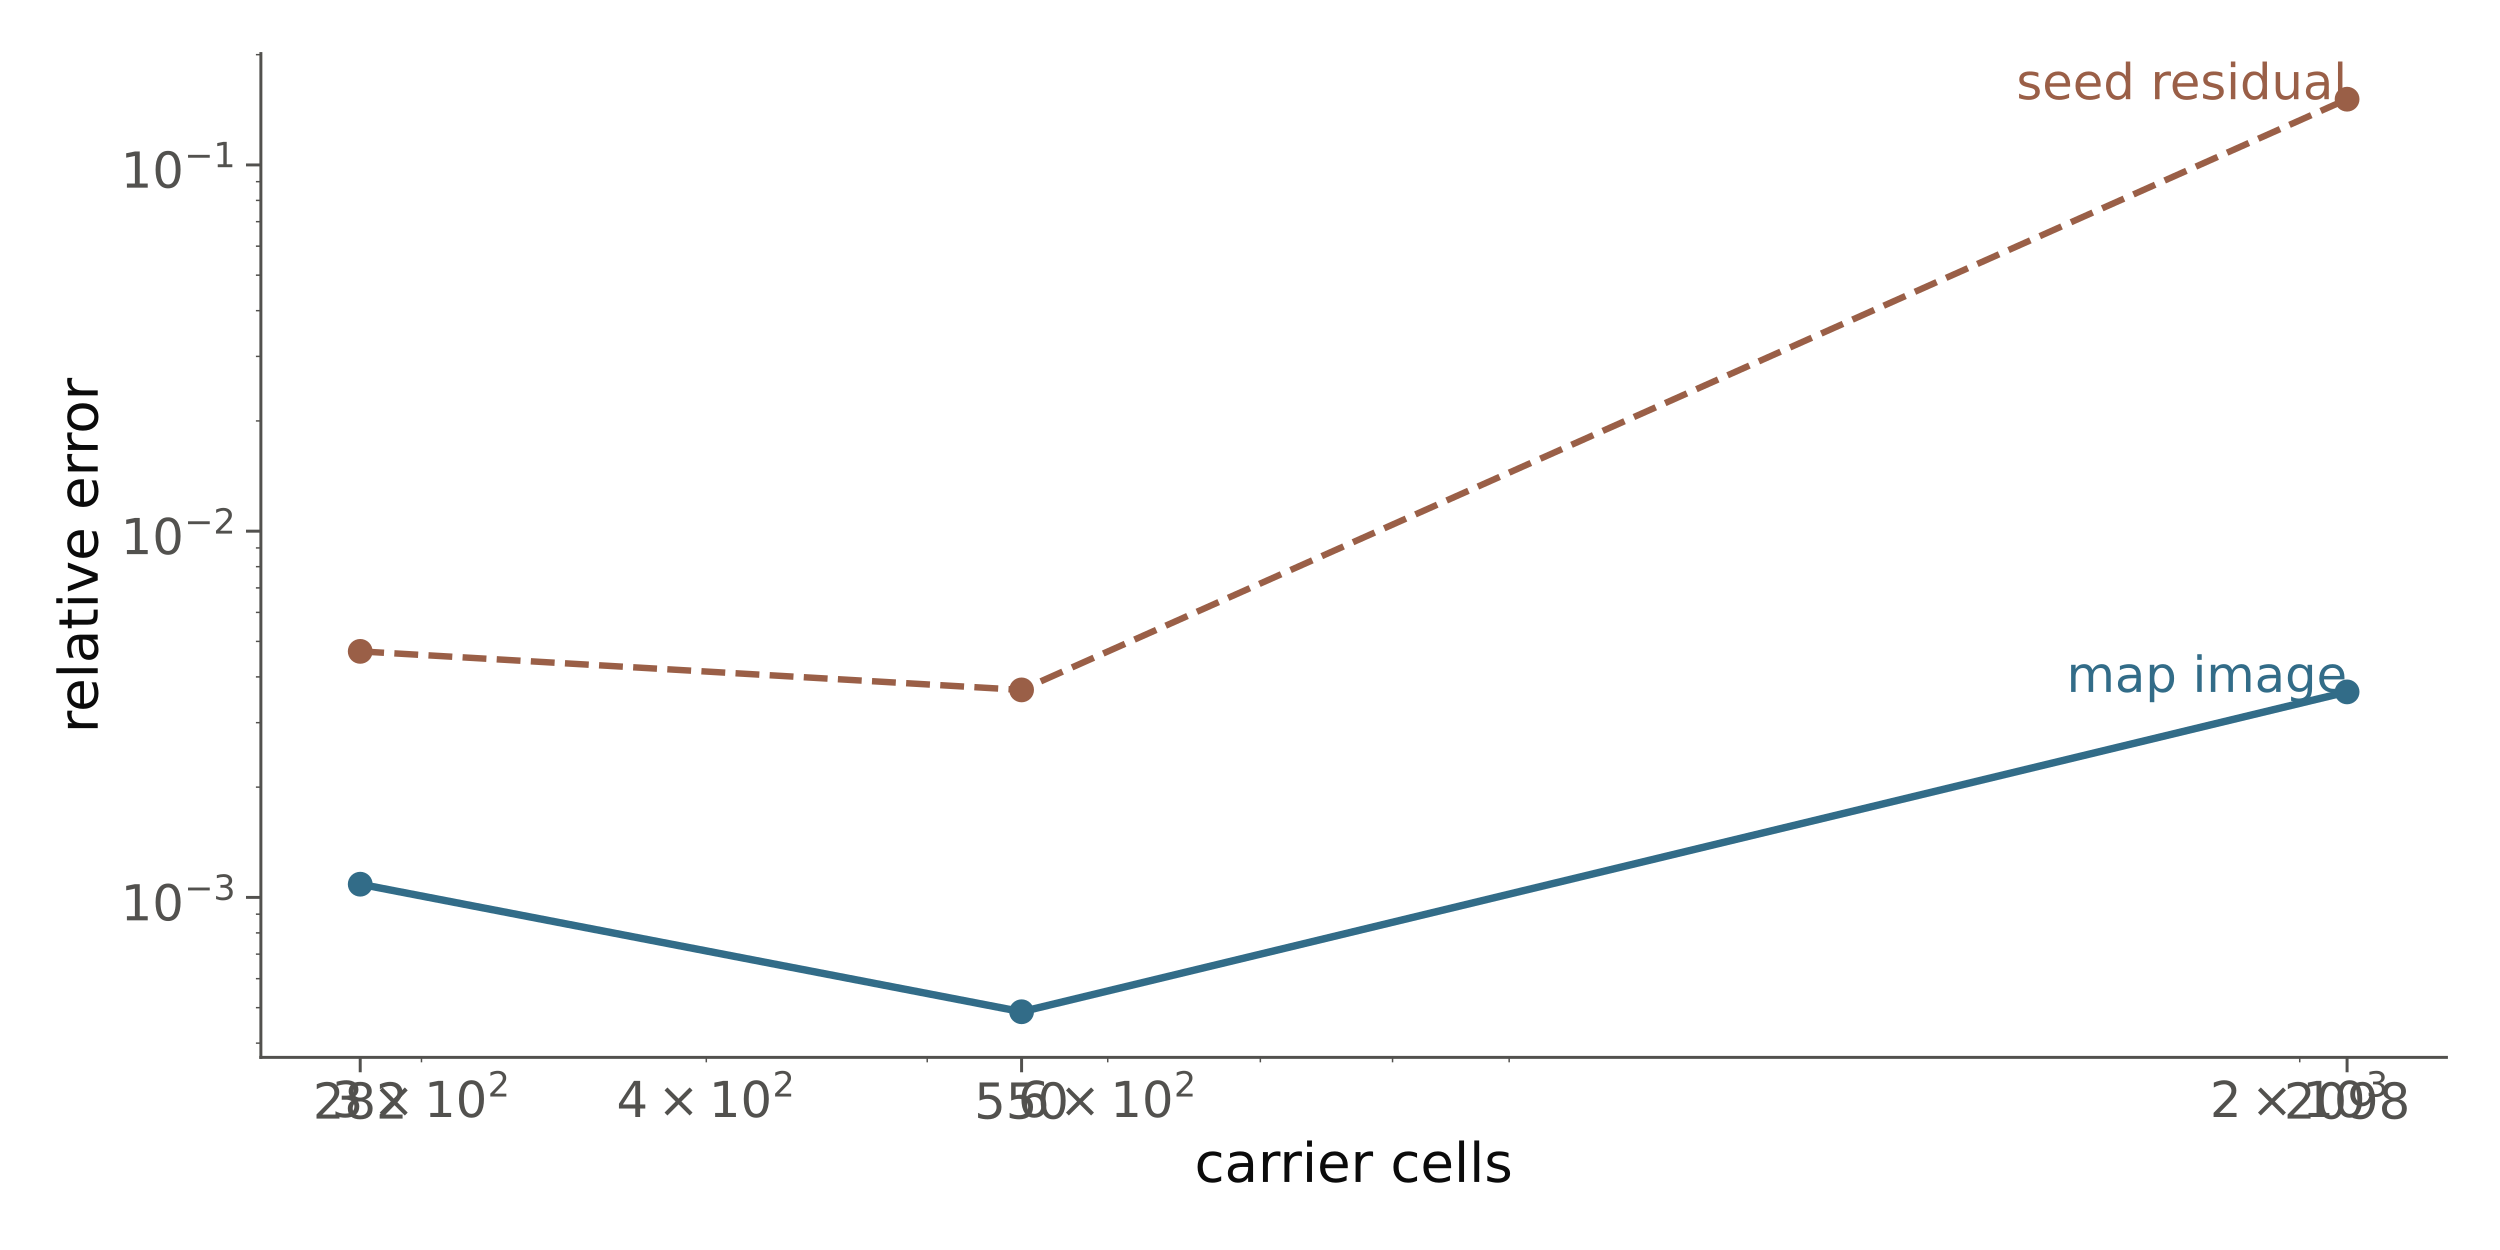
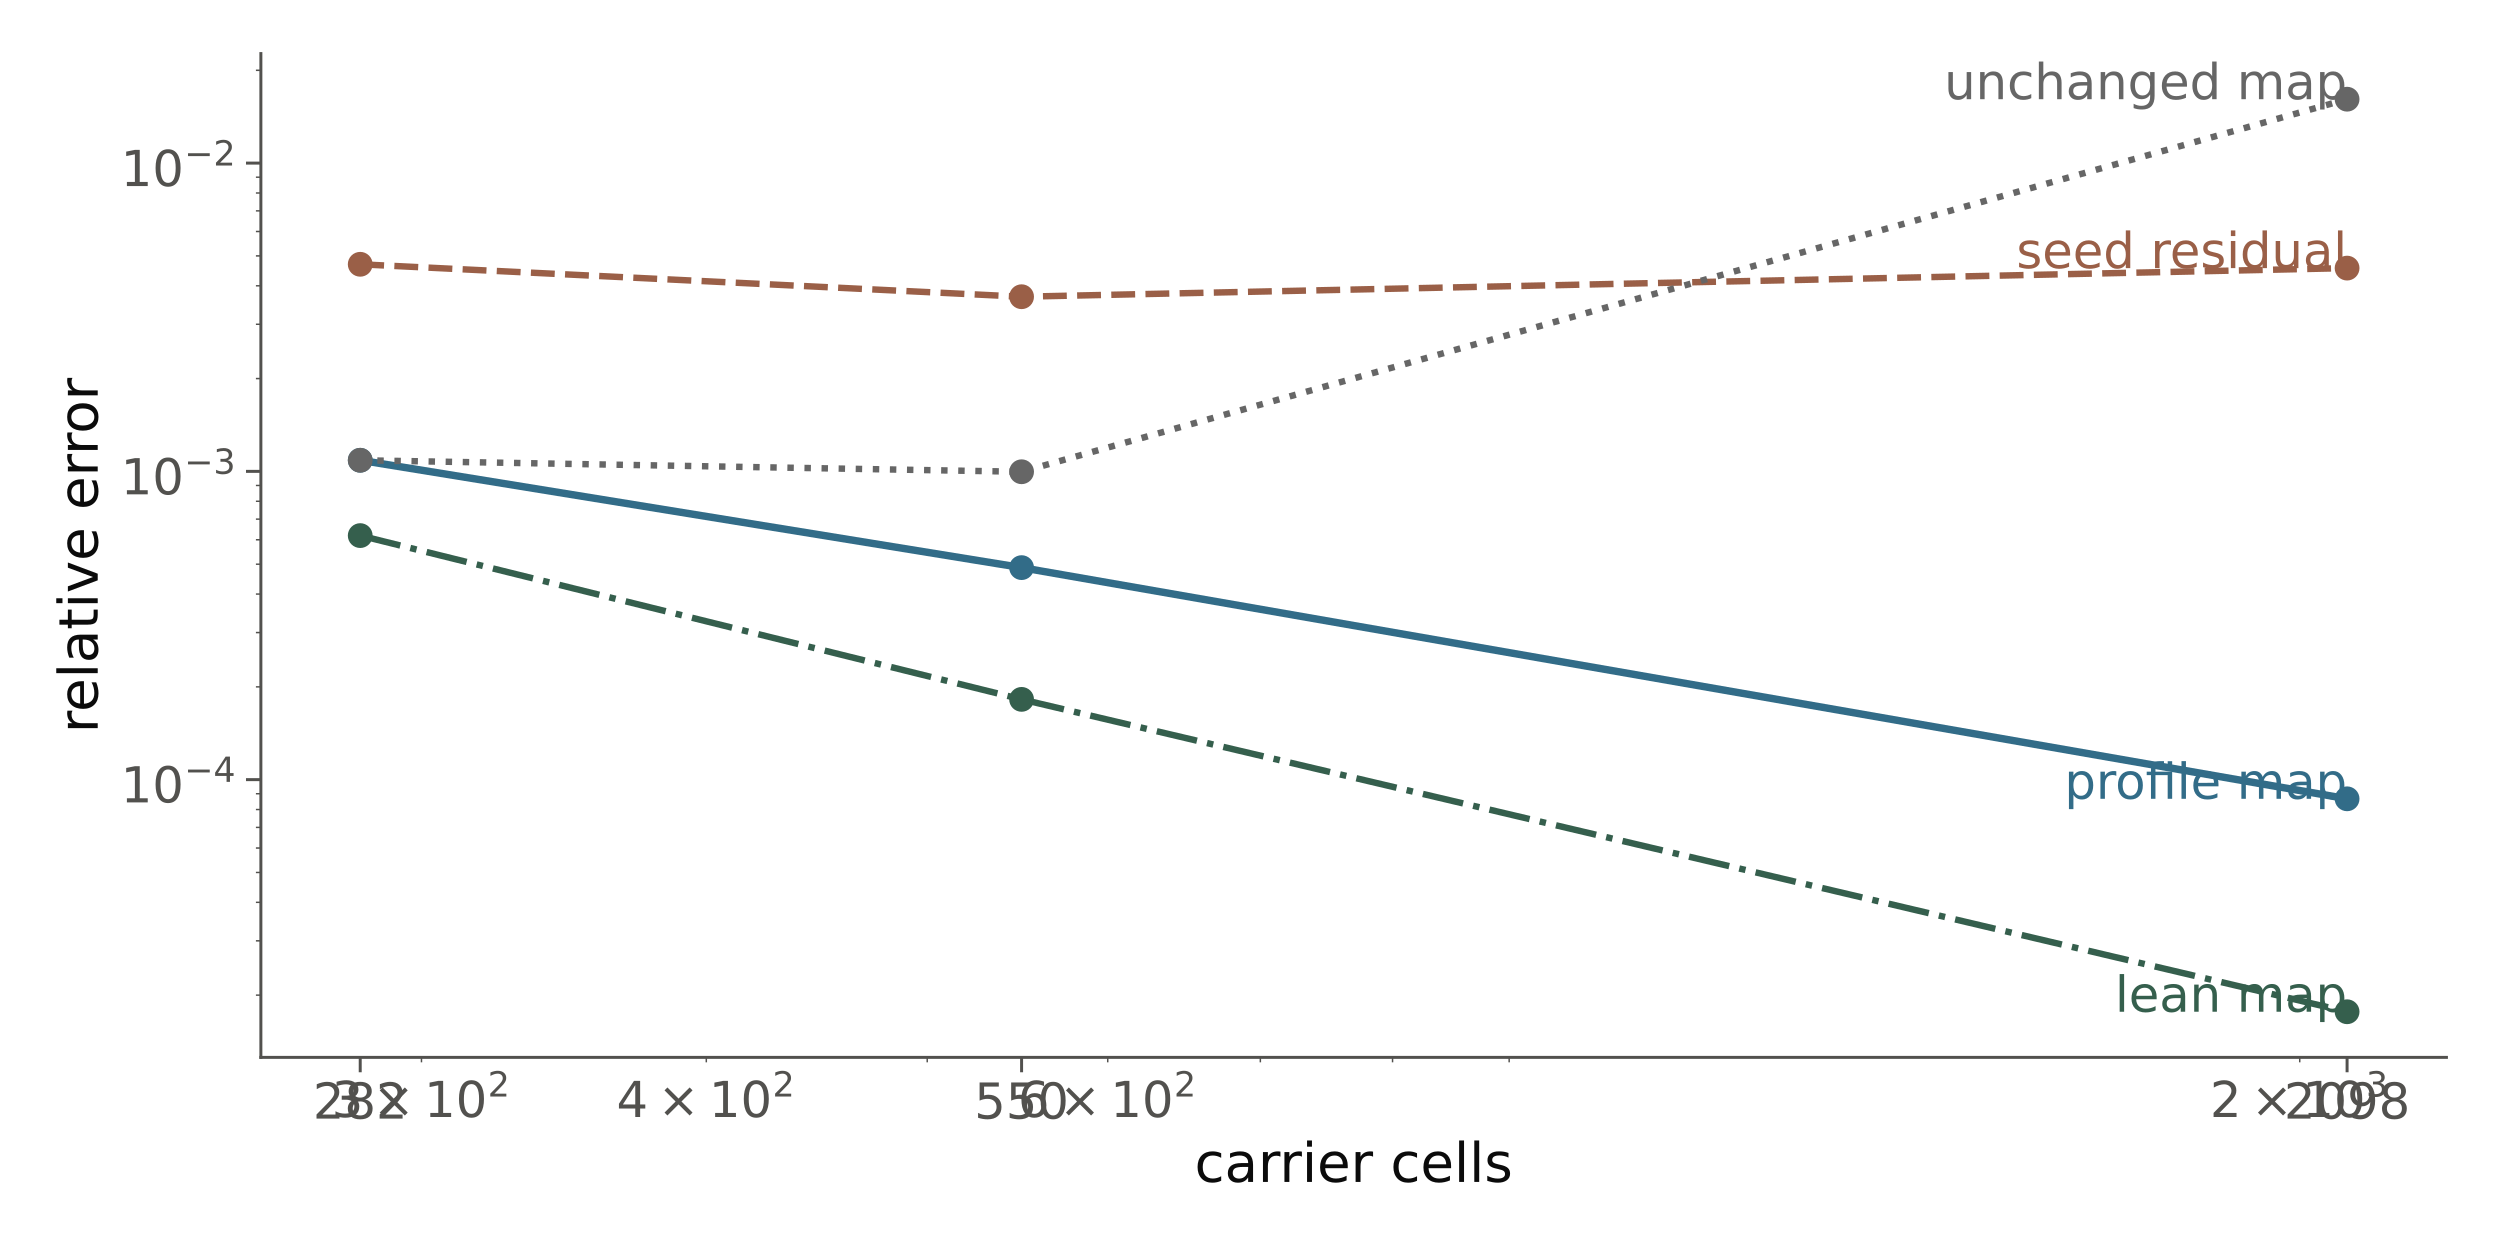
<svg xmlns="http://www.w3.org/2000/svg" xmlns:xlink="http://www.w3.org/1999/xlink" width="1008pt" height="504pt" viewBox="0 0 1008 504" version="1.1">
  <defs>
    <style type="text/css">*{stroke-linejoin: round; stroke-linecap: butt}</style>
  </defs>
  <g id="figure_1">
    <g id="patch_1">
      <path d="M 0 504  L 1008 504  L 1008 0  L 0 0  z " style="fill: #ffffff" />
    </g>
    <g id="axes_1">
      <g id="patch_2">
        <path d="M 105.185 426.335  L 986.4 426.335  L 986.4 21.6  L 105.185 21.6  z " style="fill: #ffffff" />
      </g>
      <g id="matplotlib.axis_1">
        <g id="xtick_1">
          <g id="line2d_1">
            <defs>
              <path id="m5357756967" d="M 0 0  L 0 6  " style="stroke: #52514e; stroke-width: 1.2" />
            </defs>
            <g>
              <use xlink:href="#m5357756967" x="145.24" y="426.335" style="fill: #52514e; stroke: #52514e; stroke-width: 1.2" />
            </g>
          </g>
          <g id="text_1">
            <g style="fill: #52514e" transform="translate(126.1529 451.0302) scale(0.2 -0.2)">
              <defs>
                <path id="DejaVuSans-15" d="M 1228 531  L 3431 531  L 3431 0  L 469 0  L 469 531  Q 828 903 1448 1529  Q 2069 2156 2228 2338  Q 2531 2678 2651 2914  Q 2772 3150 2772 3378  Q 2772 3750 2511 3984  Q 2250 4219 1831 4219  Q 1534 4219 1204 4116  Q 875 4013 500 3803  L 500 4441  Q 881 4594 1212 4672  Q 1544 4750 1819 4750  Q 2544 4750 2975 4387  Q 3406 4025 3406 3419  Q 3406 3131 3298 2873  Q 3191 2616 2906 2266  Q 2828 2175 2409 1742  Q 1991 1309 1228 531  z " transform="scale(0.015625)" />
                <path id="DejaVuSans-1b" d="M 2034 2216  Q 1584 2216 1326 1975  Q 1069 1734 1069 1313  Q 1069 891 1326 650  Q 1584 409 2034 409  Q 2484 409 2743 651  Q 3003 894 3003 1313  Q 3003 1734 2745 1975  Q 2488 2216 2034 2216  z M 1403 2484  Q 997 2584 770 2862  Q 544 3141 544 3541  Q 544 4100 942 4425  Q 1341 4750 2034 4750  Q 2731 4750 3128 4425  Q 3525 4100 3525 3541  Q 3525 3141 3298 2862  Q 3072 2584 2669 2484  Q 3125 2378 3379 2068  Q 3634 1759 3634 1313  Q 3634 634 3220 271  Q 2806 -91 2034 -91  Q 1263 -91 848 271  Q 434 634 434 1313  Q 434 1759 690 2068  Q 947 2378 1403 2484  z M 1172 3481  Q 1172 3119 1398 2916  Q 1625 2713 2034 2713  Q 2441 2713 2670 2916  Q 2900 3119 2900 3481  Q 2900 3844 2670 4047  Q 2441 4250 2034 4250  Q 1625 4250 1398 4047  Q 1172 3844 1172 3481  z " transform="scale(0.015625)" />
              </defs>
              <use xlink:href="#DejaVuSans-15" />
              <use xlink:href="#DejaVuSans-1b" transform="translate(63.625 0)" />
              <use xlink:href="#DejaVuSans-15" transform="translate(127.25 0)" />
            </g>
          </g>
        </g>
        <g id="xtick_2">
          <g id="line2d_2">
            <g>
              <use xlink:href="#m5357756967" x="411.903" y="426.335" style="fill: #52514e; stroke: #52514e; stroke-width: 1.2" />
            </g>
          </g>
          <g id="text_2">
            <g style="fill: #52514e" transform="translate(392.8152 451.0302) scale(0.2 -0.2)">
              <defs>
                <path id="DejaVuSans-18" d="M 691 4666  L 3169 4666  L 3169 4134  L 1269 4134  L 1269 2991  Q 1406 3038 1543 3061  Q 1681 3084 1819 3084  Q 2600 3084 3056 2656  Q 3513 2228 3513 1497  Q 3513 744 3044 326  Q 2575 -91 1722 -91  Q 1428 -91 1123 -41  Q 819 9 494 109  L 494 744  Q 775 591 1075 516  Q 1375 441 1709 441  Q 2250 441 2565 725  Q 2881 1009 2881 1497  Q 2881 1984 2565 2268  Q 2250 2553 1709 2553  Q 1456 2553 1204 2497  Q 953 2441 691 2322  L 691 4666  z " transform="scale(0.015625)" />
                <path id="DejaVuSans-13" d="M 2034 4250  Q 1547 4250 1301 3770  Q 1056 3291 1056 2328  Q 1056 1369 1301 889  Q 1547 409 2034 409  Q 2525 409 2770 889  Q 3016 1369 3016 2328  Q 3016 3291 2770 3770  Q 2525 4250 2034 4250  z M 2034 4750  Q 2819 4750 3233 4129  Q 3647 3509 3647 2328  Q 3647 1150 3233 529  Q 2819 -91 2034 -91  Q 1250 -91 836 529  Q 422 1150 422 2328  Q 422 3509 836 4129  Q 1250 4750 2034 4750  z " transform="scale(0.015625)" />
              </defs>
              <use xlink:href="#DejaVuSans-18" />
              <use xlink:href="#DejaVuSans-18" transform="translate(63.625 0)" />
              <use xlink:href="#DejaVuSans-13" transform="translate(127.25 0)" />
            </g>
          </g>
        </g>
        <g id="xtick_3">
          <g id="line2d_3">
            <g>
              <use xlink:href="#m5357756967" x="946.345" y="426.335" style="fill: #52514e; stroke: #52514e; stroke-width: 1.2" />
            </g>
          </g>
          <g id="text_3">
            <g style="fill: #52514e" transform="translate(920.8948 451.0302) scale(0.2 -0.2)">
              <defs>
                <path id="DejaVuSans-1c" d="M 703 97  L 703 672  Q 941 559 1184 500  Q 1428 441 1663 441  Q 2288 441 2617 861  Q 2947 1281 2994 2138  Q 2813 1869 2534 1725  Q 2256 1581 1919 1581  Q 1219 1581 811 2004  Q 403 2428 403 3163  Q 403 3881 828 4315  Q 1253 4750 1959 4750  Q 2769 4750 3195 4129  Q 3622 3509 3622 2328  Q 3622 1225 3098 567  Q 2575 -91 1691 -91  Q 1453 -91 1209 -44  Q 966 3 703 97  z M 1959 2075  Q 2384 2075 2632 2365  Q 2881 2656 2881 3163  Q 2881 3666 2632 3958  Q 2384 4250 1959 4250  Q 1534 4250 1286 3958  Q 1038 3666 1038 3163  Q 1038 2656 1286 2365  Q 1534 2075 1959 2075  z " transform="scale(0.015625)" />
              </defs>
              <use xlink:href="#DejaVuSans-15" />
              <use xlink:href="#DejaVuSans-13" transform="translate(63.625 0)" />
              <use xlink:href="#DejaVuSans-1c" transform="translate(127.25 0)" />
              <use xlink:href="#DejaVuSans-1b" transform="translate(190.875 0)" />
            </g>
          </g>
        </g>
        <g id="xtick_4">
          <g id="line2d_4">
            <defs>
              <path id="m551883ecb8" d="M 0 0  L 0 2  " style="stroke: #52514e; stroke-width: 0.6" />
            </defs>
            <g>
              <use xlink:href="#m551883ecb8" x="169.94" y="426.335" style="fill: #52514e; stroke: #52514e; stroke-width: 0.6" />
            </g>
          </g>
          <g id="text_4">
            <g style="fill: #52514e" transform="translate(133.7403 450.5348) scale(0.2 -0.2)">
              <defs>
                <path id="DejaVuSans-16" d="M 2597 2516  Q 3050 2419 3304 2112  Q 3559 1806 3559 1356  Q 3559 666 3084 287  Q 2609 -91 1734 -91  Q 1441 -91 1130 -33  Q 819 25 488 141  L 488 750  Q 750 597 1062 519  Q 1375 441 1716 441  Q 2309 441 2620 675  Q 2931 909 2931 1356  Q 2931 1769 2642 2001  Q 2353 2234 1838 2234  L 1294 2234  L 1294 2753  L 1863 2753  Q 2328 2753 2575 2939  Q 2822 3125 2822 3475  Q 2822 3834 2567 4026  Q 2313 4219 1838 4219  Q 1578 4219 1281 4162  Q 984 4106 628 3988  L 628 4550  Q 988 4650 1302 4700  Q 1616 4750 1894 4750  Q 2613 4750 3031 4423  Q 3450 4097 3450 3541  Q 3450 3153 3228 2886  Q 3006 2619 2597 2516  z " transform="scale(0.015625)" />
                <path id="DejaVuSans-99" d="M 4488 3438  L 3059 2003  L 4488 575  L 4116 197  L 2681 1631  L 1247 197  L 878 575  L 2303 2003  L 878 3438  L 1247 3816  L 2681 2381  L 4116 3816  L 4488 3438  z " transform="scale(0.015625)" />
                <path id="DejaVuSans-14" d="M 794 531  L 1825 531  L 1825 4091  L 703 3866  L 703 4441  L 1819 4666  L 2450 4666  L 2450 531  L 3481 531  L 3481 0  L 794 0  L 794 531  z " transform="scale(0.015625)" />
              </defs>
              <use xlink:href="#DejaVuSans-16" transform="translate(0 0.746875)" />
              <use xlink:href="#DejaVuSans-99" transform="translate(83.10547 0.746875)" />
              <use xlink:href="#DejaVuSans-14" transform="translate(186.377 0.746875)" />
              <use xlink:href="#DejaVuSans-13" transform="translate(250 0.746875)" />
              <use xlink:href="#DejaVuSans-15" transform="translate(314.5801 42.04688) scale(0.7)" />
            </g>
          </g>
        </g>
        <g id="xtick_5">
          <g id="line2d_5">
            <g>
              <use xlink:href="#m551883ecb8" x="284.78" y="426.335" style="fill: #52514e; stroke: #52514e; stroke-width: 0.6" />
            </g>
          </g>
          <g id="text_5">
            <g style="fill: #52514e" transform="translate(248.5797 450.5348) scale(0.2 -0.2)">
              <defs>
                <path id="DejaVuSans-17" d="M 2419 4116  L 825 1625  L 2419 1625  L 2419 4116  z M 2253 4666  L 3047 4666  L 3047 1625  L 3713 1625  L 3713 1100  L 3047 1100  L 3047 0  L 2419 0  L 2419 1100  L 313 1100  L 313 1709  L 2253 4666  z " transform="scale(0.015625)" />
              </defs>
              <use xlink:href="#DejaVuSans-17" transform="translate(0 0.746875)" />
              <use xlink:href="#DejaVuSans-99" transform="translate(83.10547 0.746875)" />
              <use xlink:href="#DejaVuSans-14" transform="translate(186.377 0.746875)" />
              <use xlink:href="#DejaVuSans-13" transform="translate(250 0.746875)" />
              <use xlink:href="#DejaVuSans-15" transform="translate(314.5801 42.04688) scale(0.7)" />
            </g>
          </g>
        </g>
        <g id="xtick_6">
          <g id="line2d_6">
            <g>
              <use xlink:href="#m551883ecb8" x="373.856" y="426.335" style="fill: #52514e; stroke: #52514e; stroke-width: 0.6" />
            </g>
          </g>
        </g>
        <g id="xtick_7">
          <g id="line2d_7">
            <g>
              <use xlink:href="#m551883ecb8" x="446.637" y="426.335" style="fill: #52514e; stroke: #52514e; stroke-width: 0.6" />
            </g>
          </g>
          <g id="text_6">
            <g style="fill: #52514e" transform="translate(410.4367 450.5348) scale(0.2 -0.2)">
              <defs>
                <path id="DejaVuSans-19" d="M 2113 2584  Q 1688 2584 1439 2293  Q 1191 2003 1191 1497  Q 1191 994 1439 701  Q 1688 409 2113 409  Q 2538 409 2786 701  Q 3034 994 3034 1497  Q 3034 2003 2786 2293  Q 2538 2584 2113 2584  z M 3366 4563  L 3366 3988  Q 3128 4100 2886 4159  Q 2644 4219 2406 4219  Q 1781 4219 1451 3797  Q 1122 3375 1075 2522  Q 1259 2794 1537 2939  Q 1816 3084 2150 3084  Q 2853 3084 3261 2657  Q 3669 2231 3669 1497  Q 3669 778 3244 343  Q 2819 -91 2113 -91  Q 1303 -91 875 529  Q 447 1150 447 2328  Q 447 3434 972 4092  Q 1497 4750 2381 4750  Q 2619 4750 2861 4703  Q 3103 4656 3366 4563  z " transform="scale(0.015625)" />
              </defs>
              <use xlink:href="#DejaVuSans-19" transform="translate(0 0.746875)" />
              <use xlink:href="#DejaVuSans-99" transform="translate(83.10547 0.746875)" />
              <use xlink:href="#DejaVuSans-14" transform="translate(186.377 0.746875)" />
              <use xlink:href="#DejaVuSans-13" transform="translate(250 0.746875)" />
              <use xlink:href="#DejaVuSans-15" transform="translate(314.5801 42.04688) scale(0.7)" />
            </g>
          </g>
        </g>
        <g id="xtick_8">
          <g id="line2d_8">
            <g>
              <use xlink:href="#m551883ecb8" x="508.172" y="426.335" style="fill: #52514e; stroke: #52514e; stroke-width: 0.6" />
            </g>
          </g>
        </g>
        <g id="xtick_9">
          <g id="line2d_9">
            <g>
              <use xlink:href="#m551883ecb8" x="561.476" y="426.335" style="fill: #52514e; stroke: #52514e; stroke-width: 0.6" />
            </g>
          </g>
        </g>
        <g id="xtick_10">
          <g id="line2d_10">
            <g>
              <use xlink:href="#m551883ecb8" x="608.494" y="426.335" style="fill: #52514e; stroke: #52514e; stroke-width: 0.6" />
            </g>
          </g>
        </g>
        <g id="xtick_11">
          <g id="line2d_11">
            <g>
              <use xlink:href="#m551883ecb8" x="927.249" y="426.335" style="fill: #52514e; stroke: #52514e; stroke-width: 0.6" />
            </g>
          </g>
          <g id="text_7">
            <g style="fill: #52514e" transform="translate(891.0487 450.5348) scale(0.2 -0.2)">
              <use xlink:href="#DejaVuSans-15" transform="translate(0 0.746875)" />
              <use xlink:href="#DejaVuSans-99" transform="translate(83.10547 0.746875)" />
              <use xlink:href="#DejaVuSans-14" transform="translate(186.377 0.746875)" />
              <use xlink:href="#DejaVuSans-13" transform="translate(250 0.746875)" />
              <use xlink:href="#DejaVuSans-16" transform="translate(314.5801 42.04688) scale(0.7)" />
            </g>
          </g>
        </g>
        <g id="text_8">
          <g style="fill: #0b0b0b" transform="translate(481.6505 476.5514) scale(0.22 -0.22)">
            <defs>
              <path id="DejaVuSans-46" d="M 3122 3366  L 3122 2828  Q 2878 2963 2633 3030  Q 2388 3097 2138 3097  Q 1578 3097 1268 2742  Q 959 2388 959 1747  Q 959 1106 1268 751  Q 1578 397 2138 397  Q 2388 397 2633 464  Q 2878 531 3122 666  L 3122 134  Q 2881 22 2623 -34  Q 2366 -91 2075 -91  Q 1284 -91 818 406  Q 353 903 353 1747  Q 353 2603 823 3093  Q 1294 3584 2113 3584  Q 2378 3584 2631 3529  Q 2884 3475 3122 3366  z " transform="scale(0.015625)" />
              <path id="DejaVuSans-44" d="M 2194 1759  Q 1497 1759 1228 1600  Q 959 1441 959 1056  Q 959 750 1161 570  Q 1363 391 1709 391  Q 2188 391 2477 730  Q 2766 1069 2766 1631  L 2766 1759  L 2194 1759  z M 3341 1997  L 3341 0  L 2766 0  L 2766 531  Q 2569 213 2275 61  Q 1981 -91 1556 -91  Q 1019 -91 701 211  Q 384 513 384 1019  Q 384 1609 779 1909  Q 1175 2209 1959 2209  L 2766 2209  L 2766 2266  Q 2766 2663 2505 2880  Q 2244 3097 1772 3097  Q 1472 3097 1187 3025  Q 903 2953 641 2809  L 641 3341  Q 956 3463 1253 3523  Q 1550 3584 1831 3584  Q 2591 3584 2966 3190  Q 3341 2797 3341 1997  z " transform="scale(0.015625)" />
              <path id="DejaVuSans-55" d="M 2631 2963  Q 2534 3019 2420 3045  Q 2306 3072 2169 3072  Q 1681 3072 1420 2755  Q 1159 2438 1159 1844  L 1159 0  L 581 0  L 581 3500  L 1159 3500  L 1159 2956  Q 1341 3275 1631 3429  Q 1922 3584 2338 3584  Q 2397 3584 2469 3576  Q 2541 3569 2628 3553  L 2631 2963  z " transform="scale(0.015625)" />
              <path id="DejaVuSans-4c" d="M 603 3500  L 1178 3500  L 1178 0  L 603 0  L 603 3500  z M 603 4863  L 1178 4863  L 1178 4134  L 603 4134  L 603 4863  z " transform="scale(0.015625)" />
              <path id="DejaVuSans-48" d="M 3597 1894  L 3597 1613  L 953 1613  Q 991 1019 1311 708  Q 1631 397 2203 397  Q 2534 397 2845 478  Q 3156 559 3463 722  L 3463 178  Q 3153 47 2828 -22  Q 2503 -91 2169 -91  Q 1331 -91 842 396  Q 353 884 353 1716  Q 353 2575 817 3079  Q 1281 3584 2069 3584  Q 2775 3584 3186 3129  Q 3597 2675 3597 1894  z M 3022 2063  Q 3016 2534 2758 2815  Q 2500 3097 2075 3097  Q 1594 3097 1305 2825  Q 1016 2553 972 2059  L 3022 2063  z " transform="scale(0.015625)" />
              <path id="DejaVuSans-3" transform="scale(0.015625)" />
              <path id="DejaVuSans-4f" d="M 603 4863  L 1178 4863  L 1178 0  L 603 0  L 603 4863  z " transform="scale(0.015625)" />
              <path id="DejaVuSans-56" d="M 2834 3397  L 2834 2853  Q 2591 2978 2328 3040  Q 2066 3103 1784 3103  Q 1356 3103 1142 2972  Q 928 2841 928 2578  Q 928 2378 1081 2264  Q 1234 2150 1697 2047  L 1894 2003  Q 2506 1872 2764 1633  Q 3022 1394 3022 966  Q 3022 478 2636 193  Q 2250 -91 1575 -91  Q 1294 -91 989 -36  Q 684 19 347 128  L 347 722  Q 666 556 975 473  Q 1284 391 1588 391  Q 1994 391 2212 530  Q 2431 669 2431 922  Q 2431 1156 2273 1281  Q 2116 1406 1581 1522  L 1381 1569  Q 847 1681 609 1914  Q 372 2147 372 2553  Q 372 3047 722 3315  Q 1072 3584 1716 3584  Q 2034 3584 2315 3537  Q 2597 3491 2834 3397  z " transform="scale(0.015625)" />
            </defs>
            <use xlink:href="#DejaVuSans-46" />
            <use xlink:href="#DejaVuSans-44" transform="translate(54.98438 0)" />
            <use xlink:href="#DejaVuSans-55" transform="translate(116.2656 0)" />
            <use xlink:href="#DejaVuSans-55" transform="translate(155.625 0)" />
            <use xlink:href="#DejaVuSans-4c" transform="translate(196.7344 0)" />
            <use xlink:href="#DejaVuSans-48" transform="translate(224.5156 0)" />
            <use xlink:href="#DejaVuSans-55" transform="translate(286.0469 0)" />
            <use xlink:href="#DejaVuSans-3" transform="translate(327.1562 0)" />
            <use xlink:href="#DejaVuSans-46" transform="translate(358.9375 0)" />
            <use xlink:href="#DejaVuSans-48" transform="translate(413.9219 0)" />
            <use xlink:href="#DejaVuSans-4f" transform="translate(475.4531 0)" />
            <use xlink:href="#DejaVuSans-4f" transform="translate(503.2344 0)" />
            <use xlink:href="#DejaVuSans-56" transform="translate(531.0156 0)" />
          </g>
        </g>
      </g>
      <g id="matplotlib.axis_2">
        <g id="ytick_1">
          <g id="line2d_12">
            <defs>
              <path id="m26287a25a6" d="M 0 0  L -6 0  " style="stroke: #52514e; stroke-width: 1.2" />
            </defs>
            <g>
-               <use xlink:href="#m26287a25a6" x="105.185" y="361.833" style="fill: #52514e; stroke: #52514e; stroke-width: 1.2" />
+               <use xlink:href="#m26287a25a6" x="105.185" y="314.354" style="fill: #52514e; stroke: #52514e; stroke-width: 1.2" />
            </g>
          </g>
          <g id="text_9">
-             <g style="fill: #52514e" transform="translate(48.68516 371.233) scale(0.2 -0.2)">
+             <g style="fill: #52514e" transform="translate(48.68516 323.6543) scale(0.2 -0.2)">
              <defs>
                <path id="DejaVuSans-c9c" d="M 678 2272  L 4684 2272  L 4684 1741  L 678 1741  L 678 2272  z " transform="scale(0.015625)" />
              </defs>
+               <use xlink:href="#DejaVuSans-14" transform="translate(0 0.665625)" />
+               <use xlink:href="#DejaVuSans-13" transform="translate(63.62305 0.665625)" />
+               <use xlink:href="#DejaVuSans-c9c" transform="translate(128.2031 41.96563) scale(0.7)" />
+               <use xlink:href="#DejaVuSans-17" transform="translate(186.8555 41.96563) scale(0.7)" />
+             </g>
+           </g>
+         </g>
+         <g id="ytick_2">
+           <g id="line2d_13">
+             <g>
+               <use xlink:href="#m26287a25a6" x="105.185" y="190.058" style="fill: #52514e; stroke: #52514e; stroke-width: 1.2" />
+             </g>
+           </g>
+           <g id="text_10">
+             <g style="fill: #52514e" transform="translate(48.68516 199.4583) scale(0.2 -0.2)">
              <use xlink:href="#DejaVuSans-14" transform="translate(0 0.746875)" />
              <use xlink:href="#DejaVuSans-13" transform="translate(63.62305 0.746875)" />
              <use xlink:href="#DejaVuSans-c9c" transform="translate(128.2031 42.04688) scale(0.7)" />
              <use xlink:href="#DejaVuSans-16" transform="translate(186.8555 42.04688) scale(0.7)" />
            </g>
          </g>
        </g>
-         <g id="ytick_2">
-           <g id="line2d_13">
-             <g>
-               <use xlink:href="#m26287a25a6" x="105.185" y="214.165" style="fill: #52514e; stroke: #52514e; stroke-width: 1.2" />
-             </g>
-           </g>
-           <g id="text_10">
-             <g style="fill: #52514e" transform="translate(48.68516 223.565) scale(0.2 -0.2)">
+         <g id="ytick_3">
+           <g id="line2d_14">
+             <g>
+               <use xlink:href="#m26287a25a6" x="105.185" y="65.762" style="fill: #52514e; stroke: #52514e; stroke-width: 1.2" />
+             </g>
+           </g>
+           <g id="text_11">
+             <g style="fill: #52514e" transform="translate(48.68516 75.16231) scale(0.2 -0.2)">
              <use xlink:href="#DejaVuSans-14" transform="translate(0 0.746875)" />
              <use xlink:href="#DejaVuSans-13" transform="translate(63.62305 0.746875)" />
              <use xlink:href="#DejaVuSans-c9c" transform="translate(128.2031 42.04688) scale(0.7)" />
              <use xlink:href="#DejaVuSans-15" transform="translate(186.8555 42.04688) scale(0.7)" />
-             </g>
-           </g>
-         </g>
-         <g id="ytick_3">
-           <g id="line2d_14">
-             <g>
-               <use xlink:href="#m26287a25a6" x="105.185" y="66.497" style="fill: #52514e; stroke: #52514e; stroke-width: 1.2" />
-             </g>
-           </g>
-           <g id="text_11">
-             <g style="fill: #52514e" transform="translate(48.68516 75.79708) scale(0.2 -0.2)">
-               <use xlink:href="#DejaVuSans-14" transform="translate(0 0.665625)" />
-               <use xlink:href="#DejaVuSans-13" transform="translate(63.62305 0.665625)" />
-               <use xlink:href="#DejaVuSans-c9c" transform="translate(128.2031 41.96563) scale(0.7)" />
-               <use xlink:href="#DejaVuSans-14" transform="translate(186.8555 41.96563) scale(0.7)" />
            </g>
          </g>
        </g>
        <g id="ytick_4">
          <g id="line2d_15">
            <defs>
              <path id="meec389210c" d="M 0 0  L -2 0  " style="stroke: #52514e; stroke-width: 0.6" />
            </defs>
            <g>
-               <use xlink:href="#meec389210c" x="105.185" y="420.596" style="fill: #52514e; stroke: #52514e; stroke-width: 0.6" />
+               <use xlink:href="#meec389210c" x="105.185" y="401.233" style="fill: #52514e; stroke: #52514e; stroke-width: 0.6" />
            </g>
          </g>
        </g>
        <g id="ytick_5">
          <g id="line2d_16">
            <g>
-               <use xlink:href="#meec389210c" x="105.185" y="406.285" style="fill: #52514e; stroke: #52514e; stroke-width: 0.6" />
+               <use xlink:href="#meec389210c" x="105.185" y="379.346" style="fill: #52514e; stroke: #52514e; stroke-width: 0.6" />
            </g>
          </g>
        </g>
        <g id="ytick_6">
          <g id="line2d_17">
            <g>
-               <use xlink:href="#meec389210c" x="105.185" y="394.593" style="fill: #52514e; stroke: #52514e; stroke-width: 0.6" />
+               <use xlink:href="#meec389210c" x="105.185" y="363.817" style="fill: #52514e; stroke: #52514e; stroke-width: 0.6" />
            </g>
          </g>
        </g>
        <g id="ytick_7">
          <g id="line2d_18">
            <g>
-               <use xlink:href="#meec389210c" x="105.185" y="384.707" style="fill: #52514e; stroke: #52514e; stroke-width: 0.6" />
+               <use xlink:href="#meec389210c" x="105.185" y="351.771" style="fill: #52514e; stroke: #52514e; stroke-width: 0.6" />
            </g>
          </g>
        </g>
        <g id="ytick_8">
          <g id="line2d_19">
            <g>
-               <use xlink:href="#meec389210c" x="105.185" y="376.143" style="fill: #52514e; stroke: #52514e; stroke-width: 0.6" />
+               <use xlink:href="#meec389210c" x="105.185" y="341.929" style="fill: #52514e; stroke: #52514e; stroke-width: 0.6" />
            </g>
          </g>
        </g>
        <g id="ytick_9">
          <g id="line2d_20">
            <g>
-               <use xlink:href="#meec389210c" x="105.185" y="368.59" style="fill: #52514e; stroke: #52514e; stroke-width: 0.6" />
+               <use xlink:href="#meec389210c" x="105.185" y="333.608" style="fill: #52514e; stroke: #52514e; stroke-width: 0.6" />
            </g>
          </g>
        </g>
        <g id="ytick_10">
          <g id="line2d_21">
            <g>
-               <use xlink:href="#meec389210c" x="105.185" y="317.38" style="fill: #52514e; stroke: #52514e; stroke-width: 0.6" />
+               <use xlink:href="#meec389210c" x="105.185" y="326.4" style="fill: #52514e; stroke: #52514e; stroke-width: 0.6" />
            </g>
          </g>
        </g>
        <g id="ytick_11">
          <g id="line2d_22">
            <g>
-               <use xlink:href="#meec389210c" x="105.185" y="291.377" style="fill: #52514e; stroke: #52514e; stroke-width: 0.6" />
+               <use xlink:href="#meec389210c" x="105.185" y="320.042" style="fill: #52514e; stroke: #52514e; stroke-width: 0.6" />
            </g>
          </g>
        </g>
        <g id="ytick_12">
          <g id="line2d_23">
            <g>
-               <use xlink:href="#meec389210c" x="105.185" y="272.928" style="fill: #52514e; stroke: #52514e; stroke-width: 0.6" />
+               <use xlink:href="#meec389210c" x="105.185" y="276.937" style="fill: #52514e; stroke: #52514e; stroke-width: 0.6" />
            </g>
          </g>
        </g>
        <g id="ytick_13">
          <g id="line2d_24">
            <g>
-               <use xlink:href="#meec389210c" x="105.185" y="258.618" style="fill: #52514e; stroke: #52514e; stroke-width: 0.6" />
+               <use xlink:href="#meec389210c" x="105.185" y="255.05" style="fill: #52514e; stroke: #52514e; stroke-width: 0.6" />
            </g>
          </g>
        </g>
        <g id="ytick_14">
          <g id="line2d_25">
            <g>
-               <use xlink:href="#meec389210c" x="105.185" y="246.925" style="fill: #52514e; stroke: #52514e; stroke-width: 0.6" />
+               <use xlink:href="#meec389210c" x="105.185" y="239.521" style="fill: #52514e; stroke: #52514e; stroke-width: 0.6" />
            </g>
          </g>
        </g>
        <g id="ytick_15">
          <g id="line2d_26">
            <g>
-               <use xlink:href="#meec389210c" x="105.185" y="237.039" style="fill: #52514e; stroke: #52514e; stroke-width: 0.6" />
+               <use xlink:href="#meec389210c" x="105.185" y="227.475" style="fill: #52514e; stroke: #52514e; stroke-width: 0.6" />
            </g>
          </g>
        </g>
        <g id="ytick_16">
          <g id="line2d_27">
            <g>
-               <use xlink:href="#meec389210c" x="105.185" y="228.476" style="fill: #52514e; stroke: #52514e; stroke-width: 0.6" />
+               <use xlink:href="#meec389210c" x="105.185" y="217.633" style="fill: #52514e; stroke: #52514e; stroke-width: 0.6" />
            </g>
          </g>
        </g>
        <g id="ytick_17">
          <g id="line2d_28">
            <g>
-               <use xlink:href="#meec389210c" x="105.185" y="220.922" style="fill: #52514e; stroke: #52514e; stroke-width: 0.6" />
+               <use xlink:href="#meec389210c" x="105.185" y="209.312" style="fill: #52514e; stroke: #52514e; stroke-width: 0.6" />
            </g>
          </g>
        </g>
        <g id="ytick_18">
          <g id="line2d_29">
            <g>
-               <use xlink:href="#meec389210c" x="105.185" y="169.713" style="fill: #52514e; stroke: #52514e; stroke-width: 0.6" />
+               <use xlink:href="#meec389210c" x="105.185" y="202.104" style="fill: #52514e; stroke: #52514e; stroke-width: 0.6" />
            </g>
          </g>
        </g>
        <g id="ytick_19">
          <g id="line2d_30">
            <g>
-               <use xlink:href="#meec389210c" x="105.185" y="143.71" style="fill: #52514e; stroke: #52514e; stroke-width: 0.6" />
+               <use xlink:href="#meec389210c" x="105.185" y="195.746" style="fill: #52514e; stroke: #52514e; stroke-width: 0.6" />
            </g>
          </g>
        </g>
        <g id="ytick_20">
          <g id="line2d_31">
            <g>
-               <use xlink:href="#meec389210c" x="105.185" y="125.26" style="fill: #52514e; stroke: #52514e; stroke-width: 0.6" />
+               <use xlink:href="#meec389210c" x="105.185" y="152.641" style="fill: #52514e; stroke: #52514e; stroke-width: 0.6" />
            </g>
          </g>
        </g>
        <g id="ytick_21">
          <g id="line2d_32">
            <g>
-               <use xlink:href="#meec389210c" x="105.185" y="110.95" style="fill: #52514e; stroke: #52514e; stroke-width: 0.6" />
+               <use xlink:href="#meec389210c" x="105.185" y="130.754" style="fill: #52514e; stroke: #52514e; stroke-width: 0.6" />
            </g>
          </g>
        </g>
        <g id="ytick_22">
          <g id="line2d_33">
            <g>
-               <use xlink:href="#meec389210c" x="105.185" y="99.257" style="fill: #52514e; stroke: #52514e; stroke-width: 0.6" />
+               <use xlink:href="#meec389210c" x="105.185" y="115.225" style="fill: #52514e; stroke: #52514e; stroke-width: 0.6" />
            </g>
          </g>
        </g>
        <g id="ytick_23">
          <g id="line2d_34">
            <g>
-               <use xlink:href="#meec389210c" x="105.185" y="89.371" style="fill: #52514e; stroke: #52514e; stroke-width: 0.6" />
+               <use xlink:href="#meec389210c" x="105.185" y="103.179" style="fill: #52514e; stroke: #52514e; stroke-width: 0.6" />
            </g>
          </g>
        </g>
        <g id="ytick_24">
          <g id="line2d_35">
            <g>
-               <use xlink:href="#meec389210c" x="105.185" y="80.808" style="fill: #52514e; stroke: #52514e; stroke-width: 0.6" />
+               <use xlink:href="#meec389210c" x="105.185" y="93.337" style="fill: #52514e; stroke: #52514e; stroke-width: 0.6" />
            </g>
          </g>
        </g>
        <g id="ytick_25">
          <g id="line2d_36">
            <g>
-               <use xlink:href="#meec389210c" x="105.185" y="73.254" style="fill: #52514e; stroke: #52514e; stroke-width: 0.6" />
+               <use xlink:href="#meec389210c" x="105.185" y="85.016" style="fill: #52514e; stroke: #52514e; stroke-width: 0.6" />
            </g>
          </g>
        </g>
        <g id="ytick_26">
          <g id="line2d_37">
            <g>
-               <use xlink:href="#meec389210c" x="105.185" y="22.045" style="fill: #52514e; stroke: #52514e; stroke-width: 0.6" />
+               <use xlink:href="#meec389210c" x="105.185" y="77.808" style="fill: #52514e; stroke: #52514e; stroke-width: 0.6" />
+             </g>
+           </g>
+         </g>
+         <g id="ytick_27">
+           <g id="line2d_38">
+             <g>
+               <use xlink:href="#meec389210c" x="105.185" y="71.45" style="fill: #52514e; stroke: #52514e; stroke-width: 0.6" />
+             </g>
+           </g>
+         </g>
+         <g id="ytick_28">
+           <g id="line2d_39">
+             <g>
+               <use xlink:href="#meec389210c" x="105.185" y="28.345" style="fill: #52514e; stroke: #52514e; stroke-width: 0.6" />
            </g>
          </g>
        </g>
        <g id="text_12">
          <g style="fill: #0b0b0b" transform="translate(39.4 295.586) rotate(-90) scale(0.22 -0.22)">
            <defs>
              <path id="DejaVuSans-57" d="M 1172 4494  L 1172 3500  L 2356 3500  L 2356 3053  L 1172 3053  L 1172 1153  Q 1172 725 1289 603  Q 1406 481 1766 481  L 2356 481  L 2356 0  L 1766 0  Q 1100 0 847 248  Q 594 497 594 1153  L 594 3053  L 172 3053  L 172 3500  L 594 3500  L 594 4494  L 1172 4494  z " transform="scale(0.015625)" />
              <path id="DejaVuSans-59" d="M 191 3500  L 800 3500  L 1894 563  L 2988 3500  L 3597 3500  L 2284 0  L 1503 0  L 191 3500  z " transform="scale(0.015625)" />
              <path id="DejaVuSans-52" d="M 1959 3097  Q 1497 3097 1228 2736  Q 959 2375 959 1747  Q 959 1119 1226 758  Q 1494 397 1959 397  Q 2419 397 2687 759  Q 2956 1122 2956 1747  Q 2956 2369 2687 2733  Q 2419 3097 1959 3097  z M 1959 3584  Q 2709 3584 3137 3096  Q 3566 2609 3566 1747  Q 3566 888 3137 398  Q 2709 -91 1959 -91  Q 1206 -91 779 398  Q 353 888 353 1747  Q 353 2609 779 3096  Q 1206 3584 1959 3584  z " transform="scale(0.015625)" />
            </defs>
            <use xlink:href="#DejaVuSans-55" />
            <use xlink:href="#DejaVuSans-48" transform="translate(38.90625 0)" />
            <use xlink:href="#DejaVuSans-4f" transform="translate(100.4375 0)" />
            <use xlink:href="#DejaVuSans-44" transform="translate(128.2188 0)" />
            <use xlink:href="#DejaVuSans-57" transform="translate(189.5 0)" />
            <use xlink:href="#DejaVuSans-4c" transform="translate(228.7031 0)" />
            <use xlink:href="#DejaVuSans-59" transform="translate(256.4844 0)" />
            <use xlink:href="#DejaVuSans-48" transform="translate(315.6719 0)" />
            <use xlink:href="#DejaVuSans-3" transform="translate(377.2031 0)" />
            <use xlink:href="#DejaVuSans-48" transform="translate(408.9844 0)" />
            <use xlink:href="#DejaVuSans-55" transform="translate(470.5156 0)" />
            <use xlink:href="#DejaVuSans-55" transform="translate(509.875 0)" />
            <use xlink:href="#DejaVuSans-52" transform="translate(548.7812 0)" />
            <use xlink:href="#DejaVuSans-55" transform="translate(609.9688 0)" />
          </g>
        </g>
      </g>
-       <g id="line2d_38">
-         <path d="M 145.24 356.51  L 411.903 407.938  L 946.345 278.977  " clip-path="url(#p48dd1cdc86)" style="fill: none; stroke: #326c88; stroke-width: 3; stroke-linecap: square" />
+       <g id="line2d_40">
+         <path d="M 145.24 185.576  L 411.903 228.867  L 946.345 322.08  " clip-path="url(#p48dd1cdc86)" style="fill: none; stroke: #326c88; stroke-width: 3; stroke-linecap: square" />
        <defs>
          <path id="m833df31245" d="M 0 4.5  C 1.193 4.5 2.338 4.026 3.182 3.182  C 4.026 2.338 4.5 1.193 4.5 0  C 4.5 -1.193 4.026 -2.338 3.182 -3.182  C 2.338 -4.026 1.193 -4.5 0 -4.5  C -1.193 -4.5 -2.338 -4.026 -3.182 -3.182  C -4.026 -2.338 -4.5 -1.193 -4.5 0  C -4.5 1.193 -4.026 2.338 -3.182 3.182  C -2.338 4.026 -1.193 4.5 0 4.5  z " style="stroke: #326c88" />
        </defs>
        <g clip-path="url(#p48dd1cdc86)">
-           <use xlink:href="#m833df31245" x="145.24" y="356.51" style="fill: #326c88; stroke: #326c88" />
-           <use xlink:href="#m833df31245" x="411.903" y="407.938" style="fill: #326c88; stroke: #326c88" />
-           <use xlink:href="#m833df31245" x="946.345" y="278.977" style="fill: #326c88; stroke: #326c88" />
-         </g>
-       </g>
-       <g id="line2d_39">
-         <path d="M 145.24 262.634  L 411.903 278.171  L 946.345 39.997  " clip-path="url(#p48dd1cdc86)" style="fill: none; stroke-dasharray: 9.62,4.16; stroke-dashoffset: 0; stroke: #9a5f47; stroke-width: 2.6" />
+           <use xlink:href="#m833df31245" x="145.24" y="185.576" style="fill: #326c88; stroke: #326c88" />
+           <use xlink:href="#m833df31245" x="411.903" y="228.867" style="fill: #326c88; stroke: #326c88" />
+           <use xlink:href="#m833df31245" x="946.345" y="322.08" style="fill: #326c88; stroke: #326c88" />
+         </g>
+       </g>
+       <g id="line2d_41">
+         <path d="M 145.24 106.56  L 411.903 119.638  L 946.345 108.101  " clip-path="url(#p48dd1cdc86)" style="fill: none; stroke-dasharray: 9.62,4.16; stroke-dashoffset: 0; stroke: #9a5f47; stroke-width: 2.6" />
        <defs>
          <path id="mad1dc31650" d="M 0 4.5  C 1.193 4.5 2.338 4.026 3.182 3.182  C 4.026 2.338 4.5 1.193 4.5 0  C 4.5 -1.193 4.026 -2.338 3.182 -3.182  C 2.338 -4.026 1.193 -4.5 0 -4.5  C -1.193 -4.5 -2.338 -4.026 -3.182 -3.182  C -4.026 -2.338 -4.5 -1.193 -4.5 0  C -4.5 1.193 -4.026 2.338 -3.182 3.182  C -2.338 4.026 -1.193 4.5 0 4.5  z " style="stroke: #9a5f47" />
        </defs>
        <g clip-path="url(#p48dd1cdc86)">
-           <use xlink:href="#mad1dc31650" x="145.24" y="262.634" style="fill: #9a5f47; stroke: #9a5f47" />
-           <use xlink:href="#mad1dc31650" x="411.903" y="278.171" style="fill: #9a5f47; stroke: #9a5f47" />
-           <use xlink:href="#mad1dc31650" x="946.345" y="39.997" style="fill: #9a5f47; stroke: #9a5f47" />
+           <use xlink:href="#mad1dc31650" x="145.24" y="106.56" style="fill: #9a5f47; stroke: #9a5f47" />
+           <use xlink:href="#mad1dc31650" x="411.903" y="119.638" style="fill: #9a5f47; stroke: #9a5f47" />
+           <use xlink:href="#mad1dc31650" x="946.345" y="108.101" style="fill: #9a5f47; stroke: #9a5f47" />
+         </g>
+       </g>
+       <g id="line2d_42">
+         <path d="M 145.24 185.578  L 411.903 190.211  L 946.345 39.997  " clip-path="url(#p48dd1cdc86)" style="fill: none; stroke-dasharray: 2.6,4.29; stroke-dashoffset: 0; stroke: #666666; stroke-width: 2.6" />
+         <defs>
+           <path id="m42ee947a9a" d="M 0 4.5  C 1.193 4.5 2.338 4.026 3.182 3.182  C 4.026 2.338 4.5 1.193 4.5 0  C 4.5 -1.193 4.026 -2.338 3.182 -3.182  C 2.338 -4.026 1.193 -4.5 0 -4.5  C -1.193 -4.5 -2.338 -4.026 -3.182 -3.182  C -4.026 -2.338 -4.5 -1.193 -4.5 0  C -4.5 1.193 -4.026 2.338 -3.182 3.182  C -2.338 4.026 -1.193 4.5 0 4.5  z " style="stroke: #666666" />
+         </defs>
+         <g clip-path="url(#p48dd1cdc86)">
+           <use xlink:href="#m42ee947a9a" x="145.24" y="185.578" style="fill: #666666; stroke: #666666" />
+           <use xlink:href="#m42ee947a9a" x="411.903" y="190.211" style="fill: #666666; stroke: #666666" />
+           <use xlink:href="#m42ee947a9a" x="946.345" y="39.997" style="fill: #666666; stroke: #666666" />
+         </g>
+       </g>
+       <g id="line2d_43">
+         <path d="M 145.24 215.953  L 411.903 281.986  L 946.345 407.938  " clip-path="url(#p48dd1cdc86)" style="fill: none; stroke-dasharray: 16.64,4.16,2.6,4.16; stroke-dashoffset: 0; stroke: #355f4d; stroke-width: 2.6" />
+         <defs>
+           <path id="mc4a44615a6" d="M 0 4.5  C 1.193 4.5 2.338 4.026 3.182 3.182  C 4.026 2.338 4.5 1.193 4.5 0  C 4.5 -1.193 4.026 -2.338 3.182 -3.182  C 2.338 -4.026 1.193 -4.5 0 -4.5  C -1.193 -4.5 -2.338 -4.026 -3.182 -3.182  C -4.026 -2.338 -4.5 -1.193 -4.5 0  C -4.5 1.193 -4.026 2.338 -3.182 3.182  C -2.338 4.026 -1.193 4.5 0 4.5  z " style="stroke: #355f4d" />
+         </defs>
+         <g clip-path="url(#p48dd1cdc86)">
+           <use xlink:href="#mc4a44615a6" x="145.24" y="215.953" style="fill: #355f4d; stroke: #355f4d" />
+           <use xlink:href="#mc4a44615a6" x="411.903" y="281.986" style="fill: #355f4d; stroke: #355f4d" />
+           <use xlink:href="#mc4a44615a6" x="946.345" y="407.938" style="fill: #355f4d; stroke: #355f4d" />
        </g>
      </g>
      <g id="patch_3">
        <path d="M 105.185 426.335  L 105.185 21.6  " style="fill: none; stroke: #52514e; stroke-width: 1.2; stroke-linejoin: miter; stroke-linecap: square" />
      </g>
      <g id="patch_4">
        <path d="M 105.185 426.335  L 986.4 426.335  " style="fill: none; stroke: #52514e; stroke-width: 1.2; stroke-linejoin: miter; stroke-linecap: square" />
      </g>
      <g id="text_13">
-         <g style="fill: #326c88" transform="translate(833.2573 278.9766) scale(0.2 -0.2)">
+         <g style="fill: #666666" transform="translate(783.901 39.99704) scale(0.2 -0.2)">
          <defs>
+             <path id="DejaVuSans-58" d="M 544 1381  L 544 3500  L 1119 3500  L 1119 1403  Q 1119 906 1312 657  Q 1506 409 1894 409  Q 2359 409 2629 706  Q 2900 1003 2900 1516  L 2900 3500  L 3475 3500  L 3475 0  L 2900 0  L 2900 538  Q 2691 219 2414 64  Q 2138 -91 1772 -91  Q 1169 -91 856 284  Q 544 659 544 1381  z M 1991 3584  L 1991 3584  z " transform="scale(0.015625)" />
+             <path id="DejaVuSans-51" d="M 3513 2113  L 3513 0  L 2938 0  L 2938 2094  Q 2938 2591 2744 2837  Q 2550 3084 2163 3084  Q 1697 3084 1428 2787  Q 1159 2491 1159 1978  L 1159 0  L 581 0  L 581 3500  L 1159 3500  L 1159 2956  Q 1366 3272 1645 3428  Q 1925 3584 2291 3584  Q 2894 3584 3203 3211  Q 3513 2838 3513 2113  z " transform="scale(0.015625)" />
+             <path id="DejaVuSans-4b" d="M 3513 2113  L 3513 0  L 2938 0  L 2938 2094  Q 2938 2591 2744 2837  Q 2550 3084 2163 3084  Q 1697 3084 1428 2787  Q 1159 2491 1159 1978  L 1159 0  L 581 0  L 581 4863  L 1159 4863  L 1159 2956  Q 1366 3272 1645 3428  Q 1925 3584 2291 3584  Q 2894 3584 3203 3211  Q 3513 2838 3513 2113  z " transform="scale(0.015625)" />
+             <path id="DejaVuSans-4a" d="M 2906 1791  Q 2906 2416 2648 2759  Q 2391 3103 1925 3103  Q 1463 3103 1205 2759  Q 947 2416 947 1791  Q 947 1169 1205 825  Q 1463 481 1925 481  Q 2391 481 2648 825  Q 2906 1169 2906 1791  z M 3481 434  Q 3481 -459 3084 -895  Q 2688 -1331 1869 -1331  Q 1566 -1331 1297 -1286  Q 1028 -1241 775 -1147  L 775 -588  Q 1028 -725 1275 -790  Q 1522 -856 1778 -856  Q 2344 -856 2625 -561  Q 2906 -266 2906 331  L 2906 616  Q 2728 306 2450 153  Q 2172 0 1784 0  Q 1141 0 747 490  Q 353 981 353 1791  Q 353 2603 747 3093  Q 1141 3584 1784 3584  Q 2172 3584 2450 3431  Q 2728 3278 2906 2969  L 2906 3500  L 3481 3500  L 3481 434  z " transform="scale(0.015625)" />
+             <path id="DejaVuSans-47" d="M 2906 2969  L 2906 4863  L 3481 4863  L 3481 0  L 2906 0  L 2906 525  Q 2725 213 2448 61  Q 2172 -91 1784 -91  Q 1150 -91 751 415  Q 353 922 353 1747  Q 353 2572 751 3078  Q 1150 3584 1784 3584  Q 2172 3584 2448 3432  Q 2725 3281 2906 2969  z M 947 1747  Q 947 1113 1208 752  Q 1469 391 1925 391  Q 2381 391 2643 752  Q 2906 1113 2906 1747  Q 2906 2381 2643 2742  Q 2381 3103 1925 3103  Q 1469 3103 1208 2742  Q 947 2381 947 1747  z " transform="scale(0.015625)" />
            <path id="DejaVuSans-50" d="M 3328 2828  Q 3544 3216 3844 3400  Q 4144 3584 4550 3584  Q 5097 3584 5394 3201  Q 5691 2819 5691 2113  L 5691 0  L 5113 0  L 5113 2094  Q 5113 2597 4934 2840  Q 4756 3084 4391 3084  Q 3944 3084 3684 2787  Q 3425 2491 3425 1978  L 3425 0  L 2847 0  L 2847 2094  Q 2847 2600 2669 2842  Q 2491 3084 2119 3084  Q 1678 3084 1418 2786  Q 1159 2488 1159 1978  L 1159 0  L 581 0  L 581 3500  L 1159 3500  L 1159 2956  Q 1356 3278 1631 3431  Q 1906 3584 2284 3584  Q 2666 3584 2933 3390  Q 3200 3197 3328 2828  z " transform="scale(0.015625)" />
            <path id="DejaVuSans-53" d="M 1159 525  L 1159 -1331  L 581 -1331  L 581 3500  L 1159 3500  L 1159 2969  Q 1341 3281 1617 3432  Q 1894 3584 2278 3584  Q 2916 3584 3314 3078  Q 3713 2572 3713 1747  Q 3713 922 3314 415  Q 2916 -91 2278 -91  Q 1894 -91 1617 61  Q 1341 213 1159 525  z M 3116 1747  Q 3116 2381 2855 2742  Q 2594 3103 2138 3103  Q 1681 3103 1420 2742  Q 1159 2381 1159 1747  Q 1159 1113 1420 752  Q 1681 391 2138 391  Q 2594 391 2855 752  Q 3116 1113 3116 1747  z " transform="scale(0.015625)" />
-             <path id="DejaVuSans-4a" d="M 2906 1791  Q 2906 2416 2648 2759  Q 2391 3103 1925 3103  Q 1463 3103 1205 2759  Q 947 2416 947 1791  Q 947 1169 1205 825  Q 1463 481 1925 481  Q 2391 481 2648 825  Q 2906 1169 2906 1791  z M 3481 434  Q 3481 -459 3084 -895  Q 2688 -1331 1869 -1331  Q 1566 -1331 1297 -1286  Q 1028 -1241 775 -1147  L 775 -588  Q 1028 -725 1275 -790  Q 1522 -856 1778 -856  Q 2344 -856 2625 -561  Q 2906 -266 2906 331  L 2906 616  Q 2728 306 2450 153  Q 2172 0 1784 0  Q 1141 0 747 490  Q 353 981 353 1791  Q 353 2603 747 3093  Q 1141 3584 1784 3584  Q 2172 3584 2450 3431  Q 2728 3278 2906 2969  L 2906 3500  L 3481 3500  L 3481 434  z " transform="scale(0.015625)" />
          </defs>
-           <use xlink:href="#DejaVuSans-50" />
-           <use xlink:href="#DejaVuSans-44" transform="translate(97.40625 0)" />
-           <use xlink:href="#DejaVuSans-53" transform="translate(158.6875 0)" />
-           <use xlink:href="#DejaVuSans-3" transform="translate(222.1719 0)" />
-           <use xlink:href="#DejaVuSans-4c" transform="translate(253.9531 0)" />
-           <use xlink:href="#DejaVuSans-50" transform="translate(281.7344 0)" />
-           <use xlink:href="#DejaVuSans-44" transform="translate(379.1406 0)" />
-           <use xlink:href="#DejaVuSans-4a" transform="translate(440.4219 0)" />
-           <use xlink:href="#DejaVuSans-48" transform="translate(503.9062 0)" />
+           <use xlink:href="#DejaVuSans-58" />
+           <use xlink:href="#DejaVuSans-51" transform="translate(63.375 0)" />
+           <use xlink:href="#DejaVuSans-46" transform="translate(126.75 0)" />
+           <use xlink:href="#DejaVuSans-4b" transform="translate(181.7344 0)" />
+           <use xlink:href="#DejaVuSans-44" transform="translate(245.1094 0)" />
+           <use xlink:href="#DejaVuSans-51" transform="translate(306.3906 0)" />
+           <use xlink:href="#DejaVuSans-4a" transform="translate(369.7656 0)" />
+           <use xlink:href="#DejaVuSans-48" transform="translate(433.25 0)" />
+           <use xlink:href="#DejaVuSans-47" transform="translate(494.7812 0)" />
+           <use xlink:href="#DejaVuSans-3" transform="translate(558.2656 0)" />
+           <use xlink:href="#DejaVuSans-50" transform="translate(590.0469 0)" />
+           <use xlink:href="#DejaVuSans-44" transform="translate(687.4531 0)" />
+           <use xlink:href="#DejaVuSans-53" transform="translate(748.7344 0)" />
        </g>
      </g>
      <g id="text_14">
-         <g style="fill: #9a5f47" transform="translate(813.0135 39.99704) scale(0.2 -0.2)">
+         <g style="fill: #355f4d" transform="translate(852.7604 407.9378) scale(0.2 -0.2)">
+           <use xlink:href="#DejaVuSans-4f" />
+           <use xlink:href="#DejaVuSans-48" transform="translate(27.78125 0)" />
+           <use xlink:href="#DejaVuSans-44" transform="translate(89.3125 0)" />
+           <use xlink:href="#DejaVuSans-51" transform="translate(150.5938 0)" />
+           <use xlink:href="#DejaVuSans-3" transform="translate(213.9688 0)" />
+           <use xlink:href="#DejaVuSans-50" transform="translate(245.75 0)" />
+           <use xlink:href="#DejaVuSans-44" transform="translate(343.1562 0)" />
+           <use xlink:href="#DejaVuSans-53" transform="translate(404.4375 0)" />
+         </g>
+       </g>
+       <g id="text_15">
+         <g style="fill: #326c88" transform="translate(832.3792 322.0795) scale(0.2 -0.2)">
          <defs>
-             <path id="DejaVuSans-47" d="M 2906 2969  L 2906 4863  L 3481 4863  L 3481 0  L 2906 0  L 2906 525  Q 2725 213 2448 61  Q 2172 -91 1784 -91  Q 1150 -91 751 415  Q 353 922 353 1747  Q 353 2572 751 3078  Q 1150 3584 1784 3584  Q 2172 3584 2448 3432  Q 2725 3281 2906 2969  z M 947 1747  Q 947 1113 1208 752  Q 1469 391 1925 391  Q 2381 391 2643 752  Q 2906 1113 2906 1747  Q 2906 2381 2643 2742  Q 2381 3103 1925 3103  Q 1469 3103 1208 2742  Q 947 2381 947 1747  z " transform="scale(0.015625)" />
-             <path id="DejaVuSans-58" d="M 544 1381  L 544 3500  L 1119 3500  L 1119 1403  Q 1119 906 1312 657  Q 1506 409 1894 409  Q 2359 409 2629 706  Q 2900 1003 2900 1516  L 2900 3500  L 3475 3500  L 3475 0  L 2900 0  L 2900 538  Q 2691 219 2414 64  Q 2138 -91 1772 -91  Q 1169 -91 856 284  Q 544 659 544 1381  z M 1991 3584  L 1991 3584  z " transform="scale(0.015625)" />
+             <path id="DejaVuSans-13af" d="M 3431 3500  L 3431 0  L 2853 0  L 2853 3053  L 1275 3053  L 1275 0  L 697 0  L 697 3053  L 147 3053  L 147 3500  L 697 3500  L 697 3744  Q 697 4316 967 4589  Q 1238 4863 1797 4863  L 2375 4863  L 2375 4384  L 1825 4384  Q 1516 4384 1395 4259  Q 1275 4134 1275 3809  L 1275 3500  L 3431 3500  z M 2853 4856  L 3431 4856  L 3431 4128  L 2853 4128  L 2853 4856  z " transform="scale(0.015625)" />
          </defs>
+           <use xlink:href="#DejaVuSans-53" />
+           <use xlink:href="#DejaVuSans-55" transform="translate(63.48438 0)" />
+           <use xlink:href="#DejaVuSans-52" transform="translate(102.3906 0)" />
+           <use xlink:href="#DejaVuSans-13af" transform="translate(163.5781 0)" />
+           <use xlink:href="#DejaVuSans-4f" transform="translate(226.5625 0)" />
+           <use xlink:href="#DejaVuSans-48" transform="translate(254.3438 0)" />
+           <use xlink:href="#DejaVuSans-3" transform="translate(315.875 0)" />
+           <use xlink:href="#DejaVuSans-50" transform="translate(347.6562 0)" />
+           <use xlink:href="#DejaVuSans-44" transform="translate(445.0625 0)" />
+           <use xlink:href="#DejaVuSans-53" transform="translate(506.3438 0)" />
+         </g>
+       </g>
+       <g id="text_16">
+         <g style="fill: #9a5f47" transform="translate(813.0135 108.1012) scale(0.2 -0.2)">
          <use xlink:href="#DejaVuSans-56" />
          <use xlink:href="#DejaVuSans-48" transform="translate(52.09375 0)" />
          <use xlink:href="#DejaVuSans-48" transform="translate(113.625 0)" />
          <use xlink:href="#DejaVuSans-47" transform="translate(175.1562 0)" />
          <use xlink:href="#DejaVuSans-3" transform="translate(238.6406 0)" />
          <use xlink:href="#DejaVuSans-55" transform="translate(270.4219 0)" />
          <use xlink:href="#DejaVuSans-48" transform="translate(309.3281 0)" />
          <use xlink:href="#DejaVuSans-56" transform="translate(370.8594 0)" />
          <use xlink:href="#DejaVuSans-4c" transform="translate(422.9531 0)" />
          <use xlink:href="#DejaVuSans-47" transform="translate(450.7344 0)" />
          <use xlink:href="#DejaVuSans-58" transform="translate(514.2188 0)" />
          <use xlink:href="#DejaVuSans-44" transform="translate(577.5938 0)" />
          <use xlink:href="#DejaVuSans-4f" transform="translate(638.875 0)" />
        </g>
      </g>
    </g>
  </g>
  <defs>
    <clipPath id="p48dd1cdc86">
      <rect x="105.185" y="21.6" width="881.215" height="404.735" />
    </clipPath>
  </defs>
</svg>
